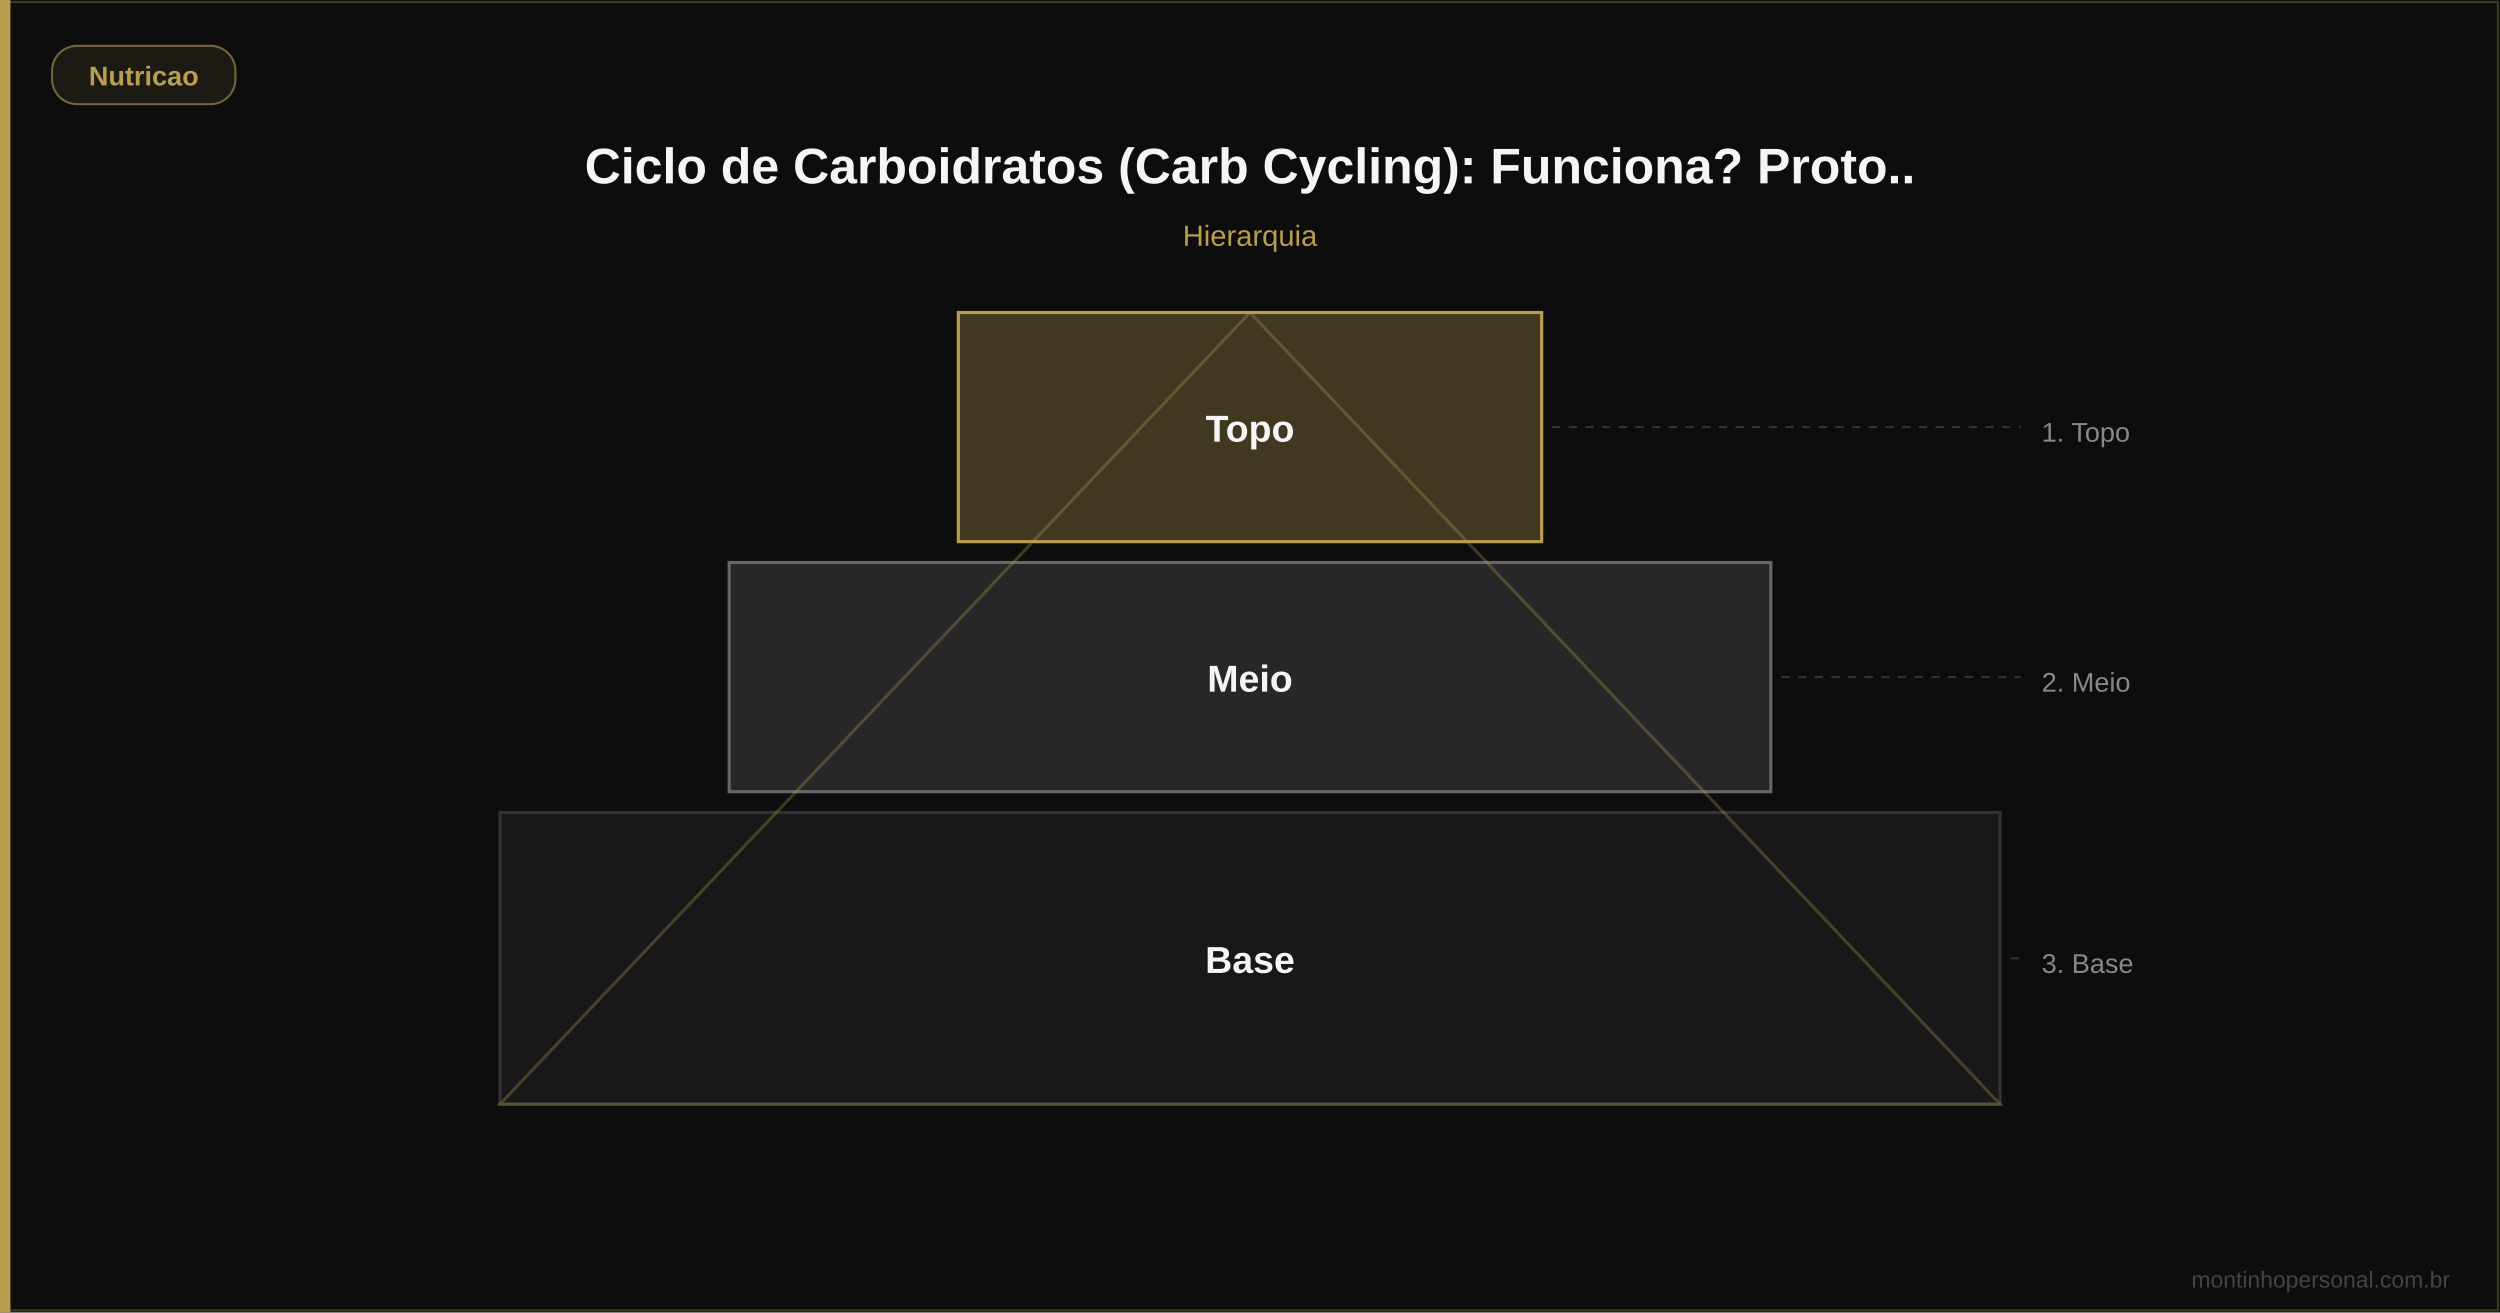
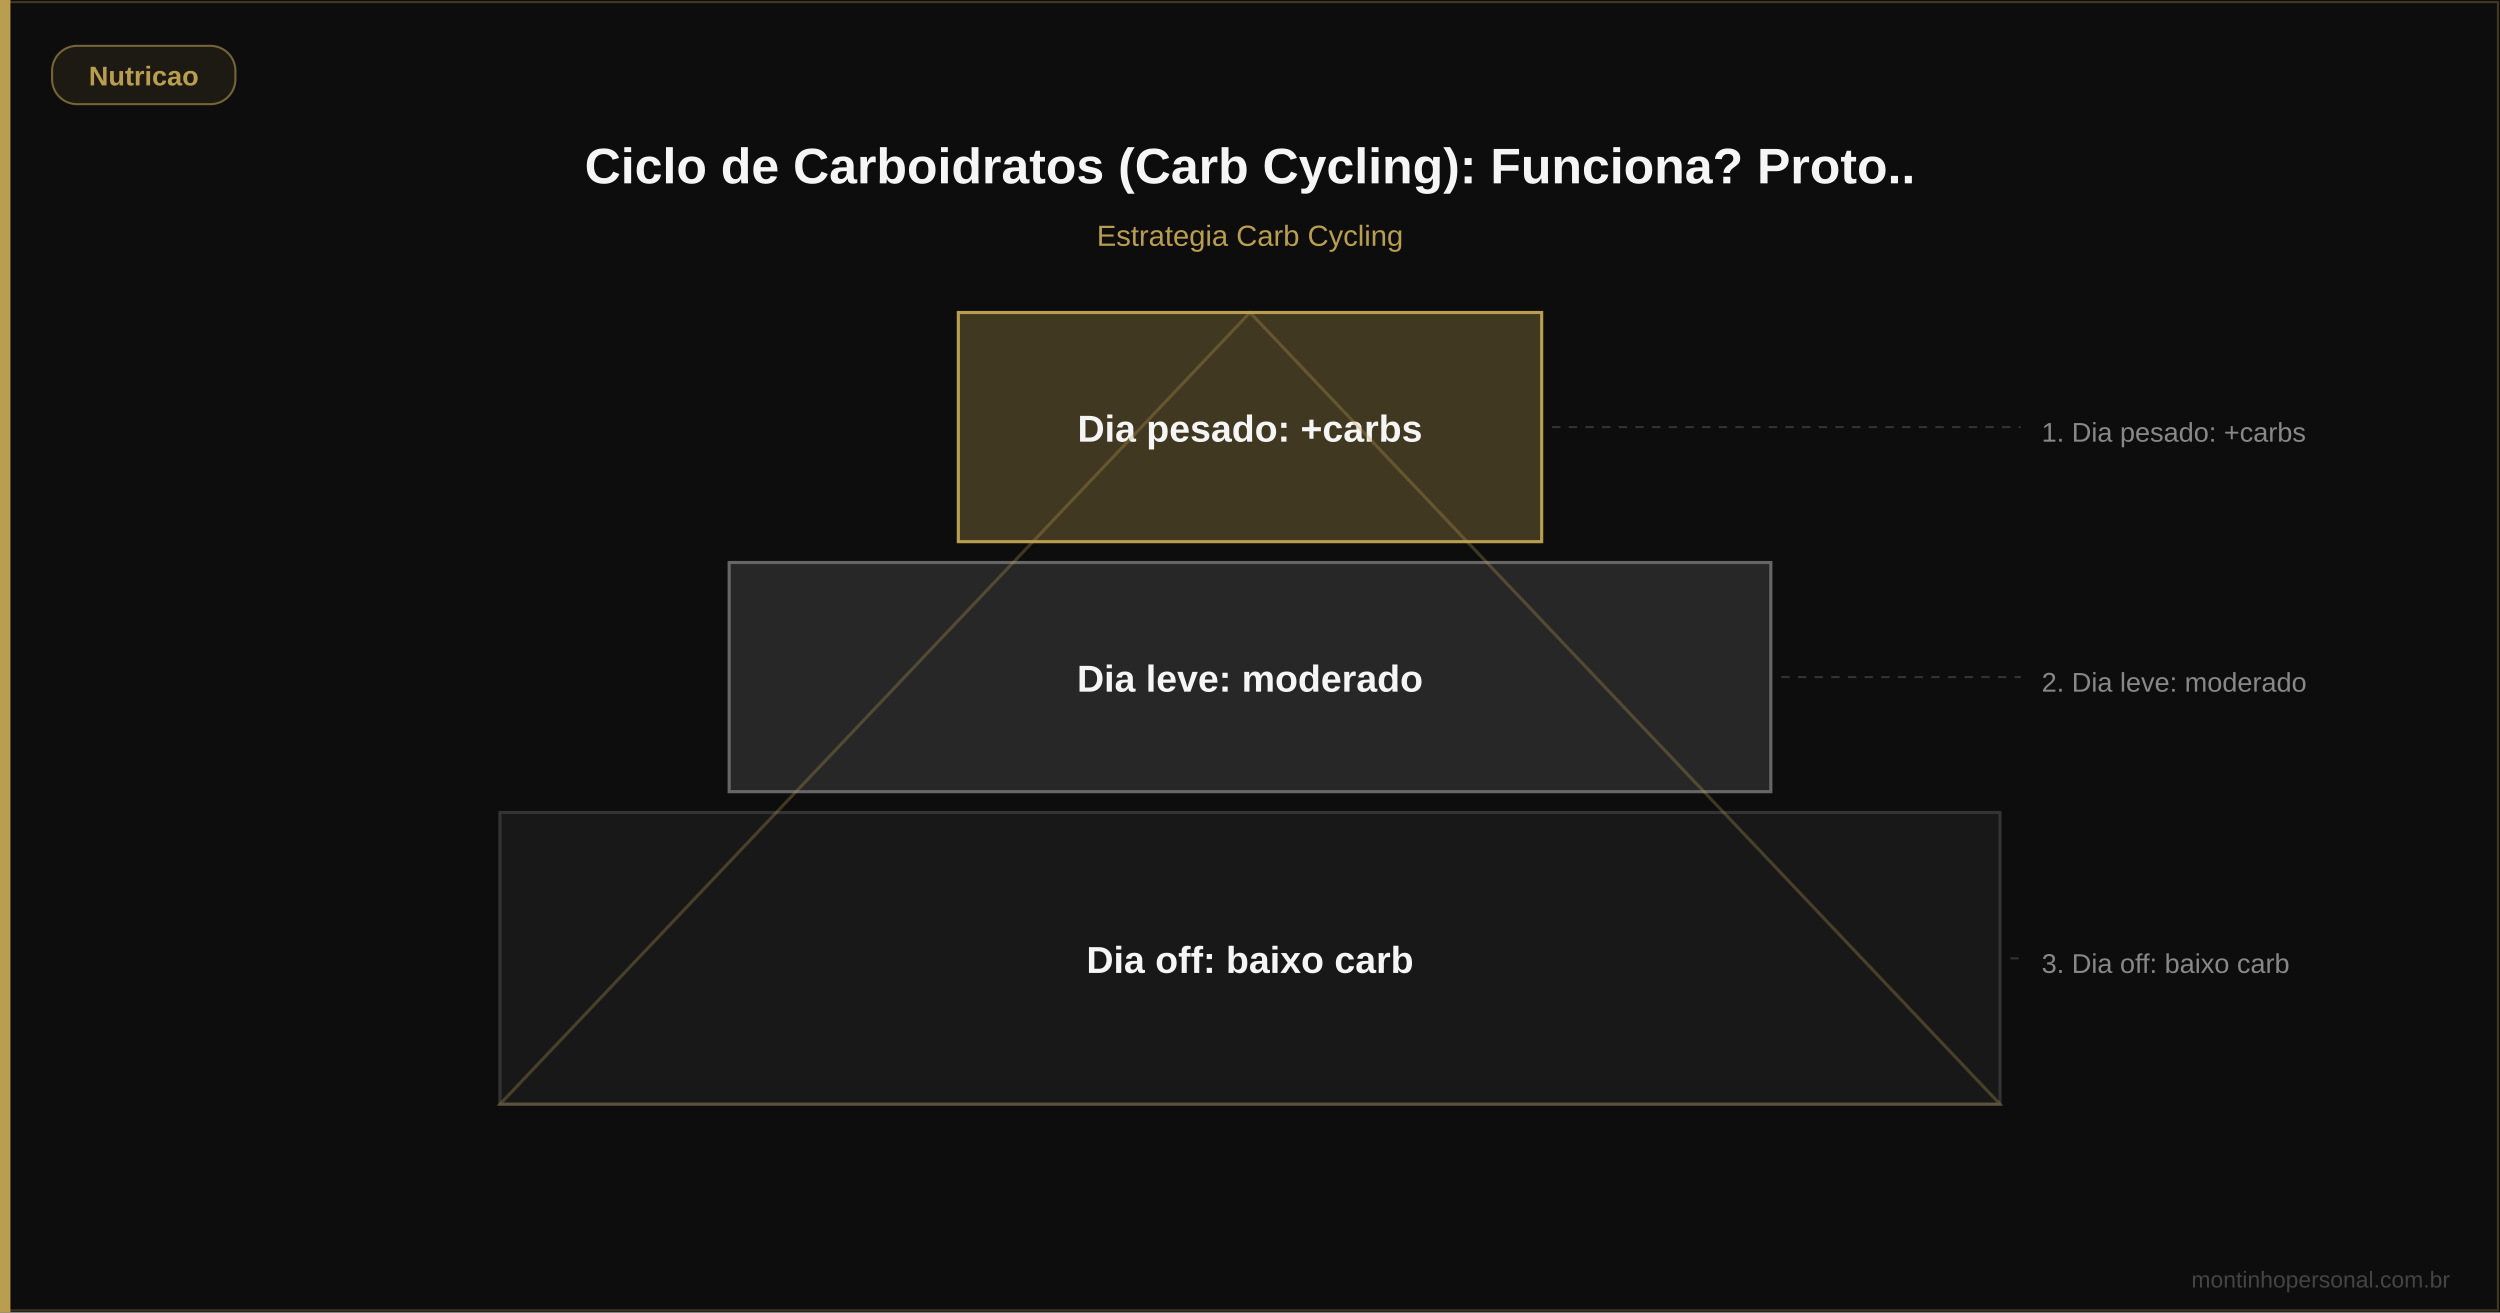
<svg xmlns="http://www.w3.org/2000/svg" viewBox="0 0 1200 630" width="1200" height="630" role="img" aria-label="Ciclo de Carboidratos (Carb Cycling): Funciona? Protocolo Completo">
  <rect width="1200" height="630" fill="#0d0d0d" />
  <rect x="0" y="0" width="5" height="630" fill="#BA9E50" />
  <rect x="1" y="1" width="1198" height="628" fill="none" stroke="#BA9E50" stroke-width="1" opacity="0.3" />
  <rect x="25" y="22" width="88" height="28" rx="12" fill="#BA9E50" fill-opacity="0.15" stroke="#BA9E50" stroke-width="1" opacity="0.6" />
  <text x="69" y="41" font-family="Arial,sans-serif" font-size="13" fill="#BA9E50" text-anchor="middle" font-weight="600">Nutricao</text>
  <text x="600" y="88" font-family="Arial,sans-serif" font-size="24" fill="#F5F5F5" text-anchor="middle" font-weight="bold">Ciclo de Carboidratos (Carb Cycling): Funciona? Proto..</text>
-   <text x="600" y="118" font-family="Arial,sans-serif" font-size="14" fill="#BA9E50" text-anchor="middle">Hierarquia</text>
+   <text x="600" y="118" font-family="Arial,sans-serif" font-size="14" fill="#BA9E50" text-anchor="middle">Estrategia Carb Cycling</text>
  <polygon points="460,150 740,150 740,260 460,260" fill="#BA9E50" fill-opacity="0.3" stroke="#BA9E50" stroke-width="1.5" />
-   <text x="600" y="212" font-family="Arial,sans-serif" font-size="18" fill="#F5F5F5" text-anchor="middle" font-weight="600">Topo</text>
-   <text x="980" y="212" font-family="Arial,sans-serif" font-size="13" fill="#888888">1. Topo</text>
+   <text x="600" y="212" font-family="Arial,sans-serif" font-size="18" fill="#F5F5F5" text-anchor="middle" font-weight="600">Dia pesado: +carbs</text>
+   <text x="980" y="212" font-family="Arial,sans-serif" font-size="13" fill="#888888">1. Dia pesado: +carbs</text>
  <line x1="745" y1="205" x2="970" y2="205" stroke="#333" stroke-width="1" stroke-dasharray="4,4" />
  <polygon points="350,270 850,270 850,380 350,380" fill="#666" fill-opacity="0.3" stroke="#666" stroke-width="1.5" />
-   <text x="600" y="332" font-family="Arial,sans-serif" font-size="18" fill="#F5F5F5" text-anchor="middle" font-weight="600">Meio</text>
-   <text x="980" y="332" font-family="Arial,sans-serif" font-size="13" fill="#888888">2. Meio</text>
+   <text x="600" y="332" font-family="Arial,sans-serif" font-size="18" fill="#F5F5F5" text-anchor="middle" font-weight="600">Dia leve: moderado</text>
+   <text x="980" y="332" font-family="Arial,sans-serif" font-size="13" fill="#888888">2. Dia leve: moderado</text>
  <line x1="855" y1="325" x2="970" y2="325" stroke="#333" stroke-width="1" stroke-dasharray="4,4" />
  <polygon points="240,390 960,390 960,530 240,530" fill="#333" fill-opacity="0.3" stroke="#333" stroke-width="1.5" />
-   <text x="600" y="467" font-family="Arial,sans-serif" font-size="18" fill="#F5F5F5" text-anchor="middle" font-weight="600">Base</text>
-   <text x="980" y="467" font-family="Arial,sans-serif" font-size="13" fill="#888888">3. Base</text>
+   <text x="600" y="467" font-family="Arial,sans-serif" font-size="18" fill="#F5F5F5" text-anchor="middle" font-weight="600">Dia off: baixo carb</text>
+   <text x="980" y="467" font-family="Arial,sans-serif" font-size="13" fill="#888888">3. Dia off: baixo carb</text>
  <line x1="965" y1="460" x2="970" y2="460" stroke="#333" stroke-width="1" stroke-dasharray="4,4" />
  <polygon points="600,150 240,530 960,530" fill="none" stroke="#BA9E50" stroke-width="1.5" stroke-opacity="0.3" />
  <text x="1176" y="618" font-family="Arial,sans-serif" font-size="11" fill="#444" text-anchor="end">montinhopersonal.com.br</text>
</svg>
